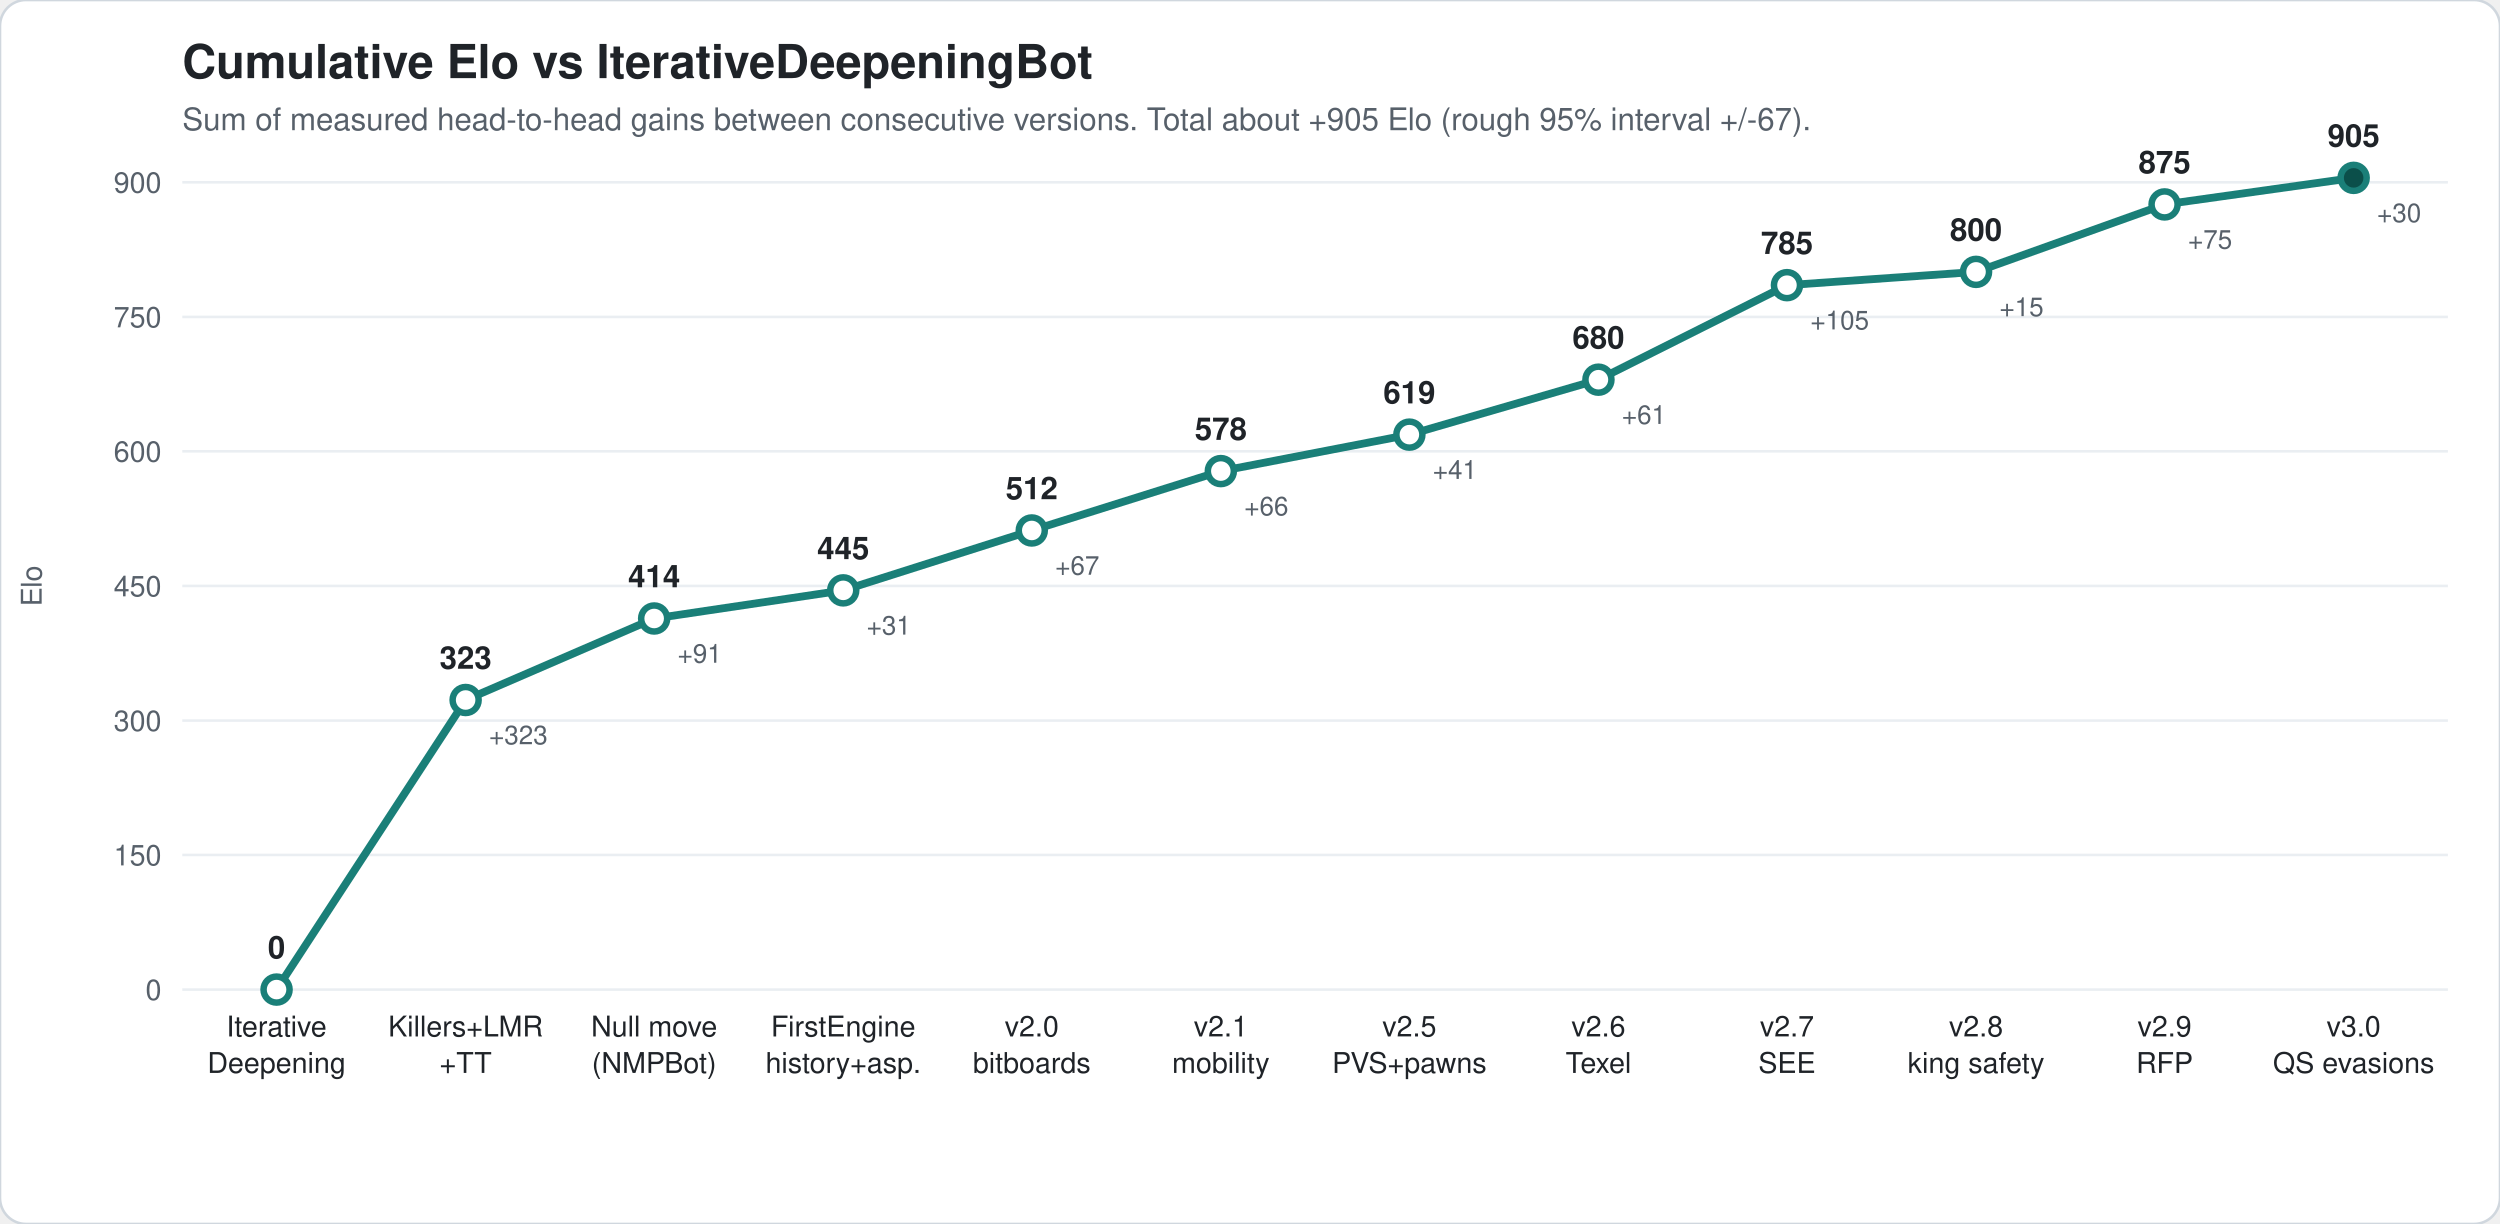
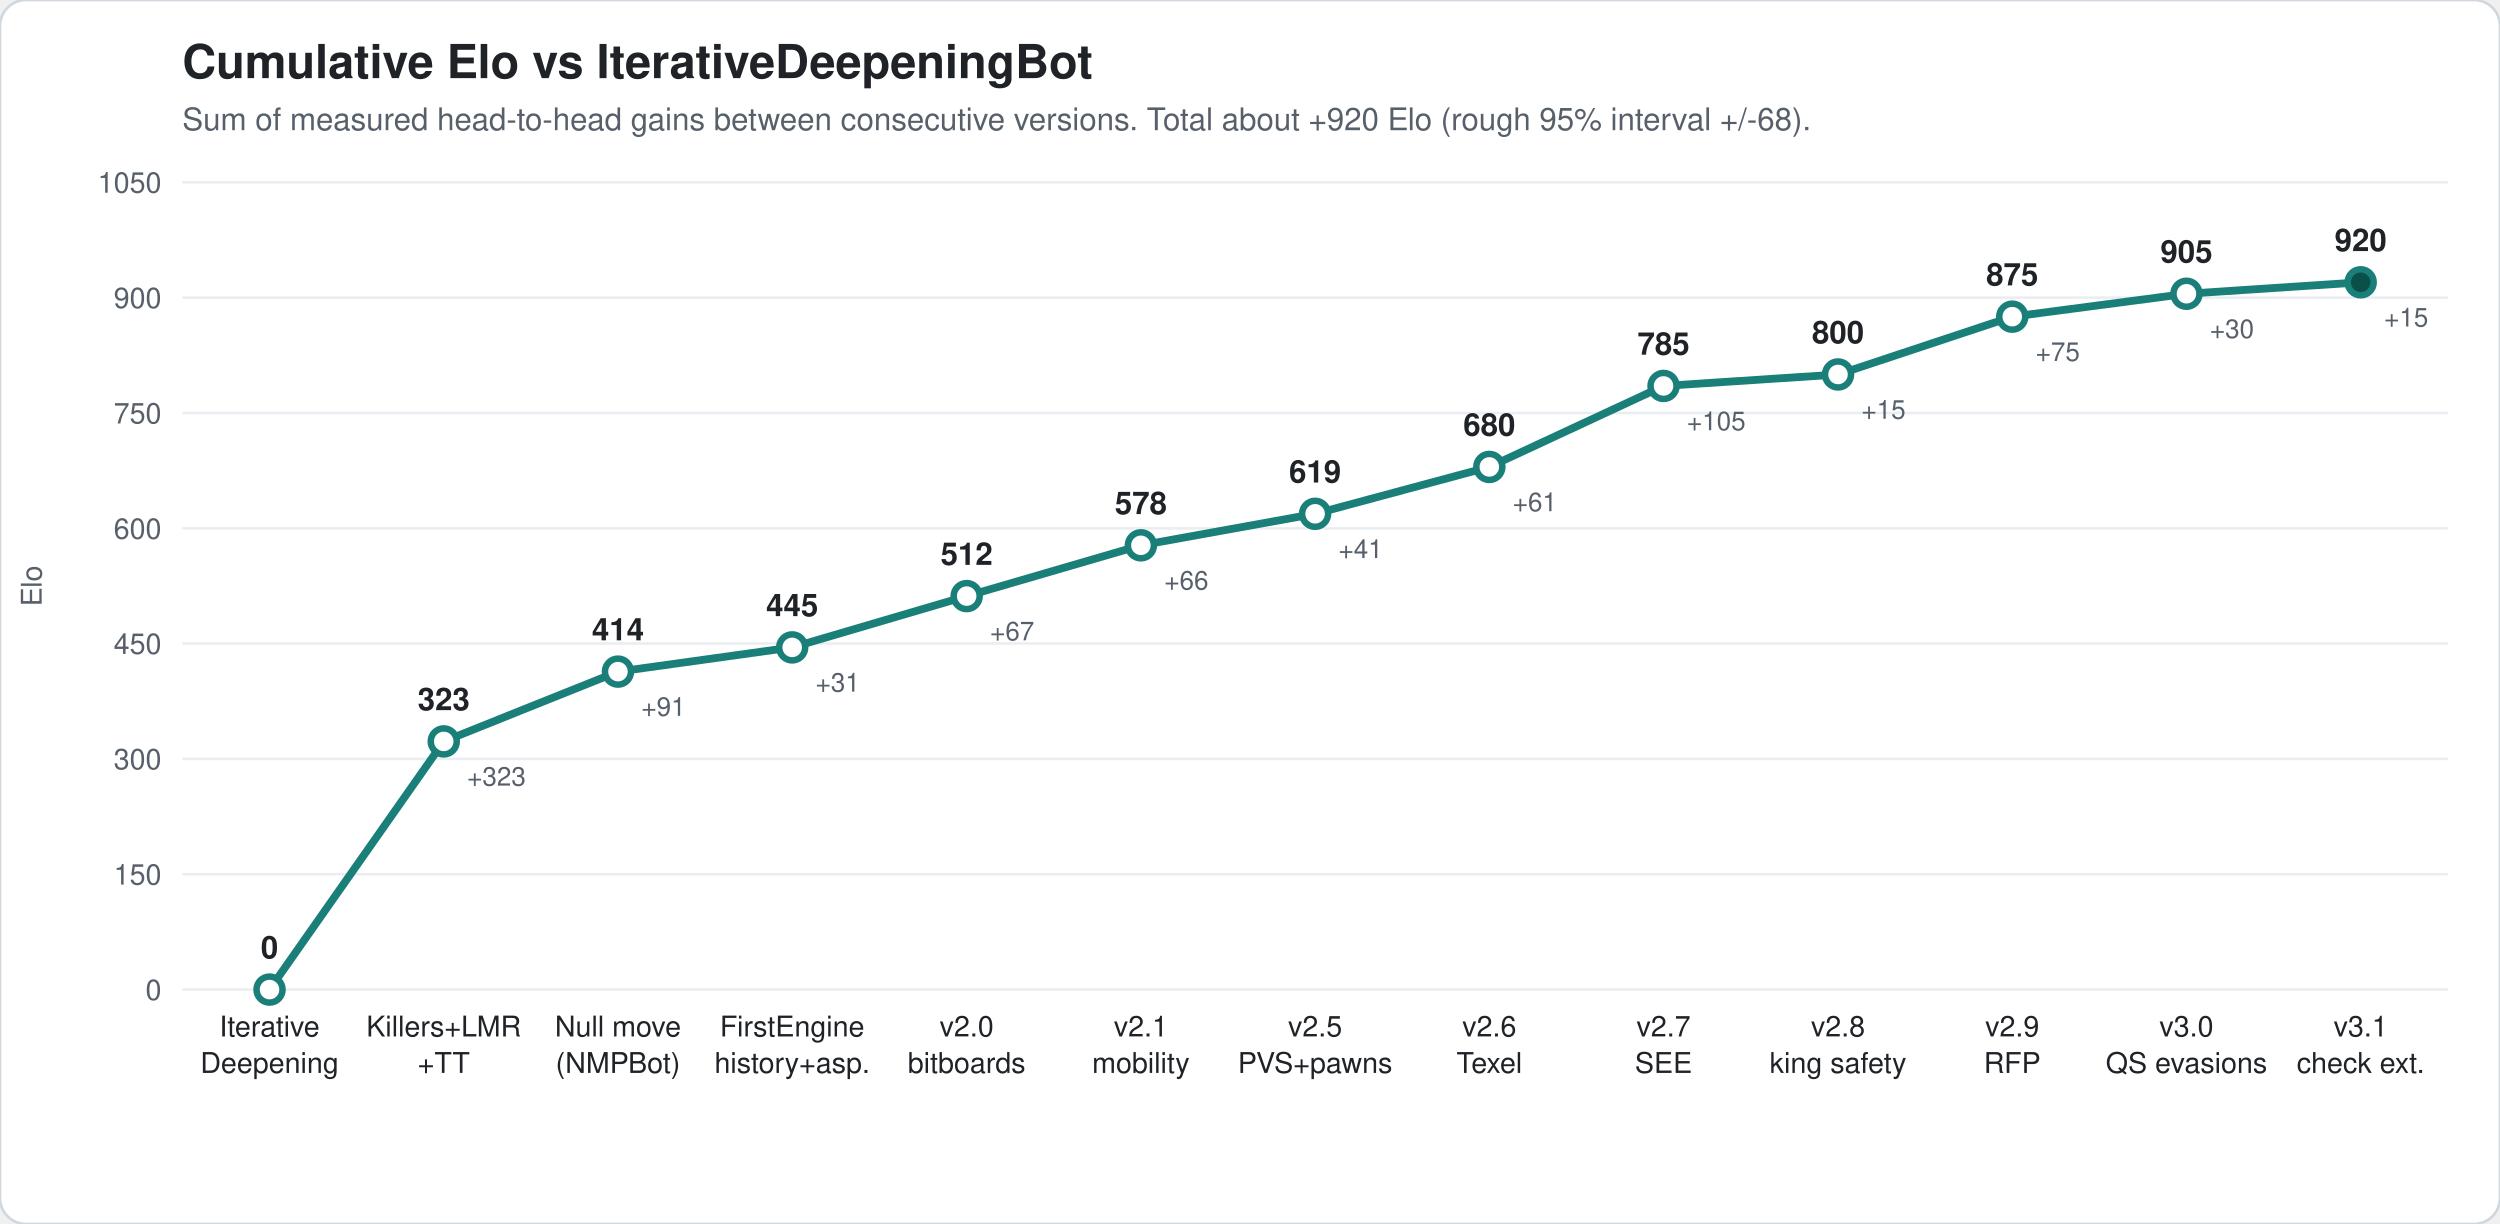
<svg xmlns="http://www.w3.org/2000/svg" viewBox="0 0 960 470" width="960" height="470" font-family="Segoe UI, Helvetica, Arial, sans-serif">
  <rect width="960" height="470" rx="10" fill="#ffffff" stroke="#d0d7de" />
  <text x="70" y="30" font-size="18" font-weight="600" fill="#1f2328">Cumulative Elo vs IterativeDeepeningBot</text>
-   <text x="70" y="50" font-size="12" fill="#57606a">Sum of measured head-to-head gains between consecutive versions. Total about +905 Elo (rough 95% interval +/-67).</text>
+   <text x="70" y="50" font-size="12" fill="#57606a">Sum of measured head-to-head gains between consecutive versions. Total about +920 Elo (rough 95% interval +/-68).</text>
  <line x1="70" y1="380.0" x2="940" y2="380.0" stroke="#eaeef2" />
  <text x="62" y="384.0" font-size="11" text-anchor="end" fill="#57606a">0</text>
-   <line x1="70" y1="328.3" x2="940" y2="328.3" stroke="#eaeef2" />
-   <text x="62" y="332.3" font-size="11" text-anchor="end" fill="#57606a">150</text>
-   <line x1="70" y1="276.7" x2="940" y2="276.7" stroke="#eaeef2" />
-   <text x="62" y="280.7" font-size="11" text-anchor="end" fill="#57606a">300</text>
-   <line x1="70" y1="225.0" x2="940" y2="225.0" stroke="#eaeef2" />
-   <text x="62" y="229.0" font-size="11" text-anchor="end" fill="#57606a">450</text>
-   <line x1="70" y1="173.3" x2="940" y2="173.3" stroke="#eaeef2" />
-   <text x="62" y="177.3" font-size="11" text-anchor="end" fill="#57606a">600</text>
-   <line x1="70" y1="121.7" x2="940" y2="121.7" stroke="#eaeef2" />
-   <text x="62" y="125.7" font-size="11" text-anchor="end" fill="#57606a">750</text>
+   <line x1="70" y1="335.7" x2="940" y2="335.7" stroke="#eaeef2" />
+   <text x="62" y="339.7" font-size="11" text-anchor="end" fill="#57606a">150</text>
+   <line x1="70" y1="291.4" x2="940" y2="291.4" stroke="#eaeef2" />
+   <text x="62" y="295.4" font-size="11" text-anchor="end" fill="#57606a">300</text>
+   <line x1="70" y1="247.1" x2="940" y2="247.1" stroke="#eaeef2" />
+   <text x="62" y="251.1" font-size="11" text-anchor="end" fill="#57606a">450</text>
+   <line x1="70" y1="202.9" x2="940" y2="202.9" stroke="#eaeef2" />
+   <text x="62" y="206.9" font-size="11" text-anchor="end" fill="#57606a">600</text>
+   <line x1="70" y1="158.6" x2="940" y2="158.6" stroke="#eaeef2" />
+   <text x="62" y="162.6" font-size="11" text-anchor="end" fill="#57606a">750</text>
+   <line x1="70" y1="114.3" x2="940" y2="114.3" stroke="#eaeef2" />
+   <text x="62" y="118.3" font-size="11" text-anchor="end" fill="#57606a">900</text>
  <line x1="70" y1="70.0" x2="940" y2="70.0" stroke="#eaeef2" />
-   <text x="62" y="74.0" font-size="11" text-anchor="end" fill="#57606a">900</text>
+   <text x="62" y="74.0" font-size="11" text-anchor="end" fill="#57606a">1050</text>
  <text x="16" y="225" font-size="11" fill="#57606a" text-anchor="middle" transform="rotate(-90 16 225)">Elo</text>
-   <polyline points="106.2,380.0 178.8,268.8 251.2,237.5 323.8,226.7 396.2,203.7 468.8,180.9 541.2,166.9 613.8,145.8 686.2,109.5 758.8,104.4 831.2,78.5 903.8,68.3" fill="none" stroke="#1a7f78" stroke-width="3" stroke-linejoin="round" stroke-linecap="round" />
-   <circle cx="106.2" cy="380.0" r="5" fill="#ffffff" stroke="#1a7f78" stroke-width="2.5" />
-   <text x="106.2" y="368.0" font-size="12" font-weight="600" text-anchor="middle" fill="#1f2328">0</text>
-   <text x="106.2" y="398" font-size="11" text-anchor="middle" fill="#1f2328">Iterative</text>
-   <text x="106.2" y="412" font-size="11" text-anchor="middle" fill="#1f2328">Deepening</text>
-   <circle cx="178.8" cy="268.8" r="5" fill="#ffffff" stroke="#1a7f78" stroke-width="2.5" />
-   <text x="178.8" y="256.8" font-size="12" font-weight="600" text-anchor="middle" fill="#1f2328">323</text>
-   <text x="187.8" y="285.8" font-size="10" fill="#57606a">+323</text>
-   <text x="178.8" y="398" font-size="11" text-anchor="middle" fill="#1f2328">Killers+LMR</text>
-   <text x="178.8" y="412" font-size="11" text-anchor="middle" fill="#1f2328">+TT</text>
-   <circle cx="251.2" cy="237.5" r="5" fill="#ffffff" stroke="#1a7f78" stroke-width="2.5" />
-   <text x="251.2" y="225.5" font-size="12" font-weight="600" text-anchor="middle" fill="#1f2328">414</text>
-   <text x="260.2" y="254.5" font-size="10" fill="#57606a">+91</text>
-   <text x="251.2" y="398" font-size="11" text-anchor="middle" fill="#1f2328">Null move</text>
-   <text x="251.2" y="412" font-size="11" text-anchor="middle" fill="#1f2328">(NMPBot)</text>
-   <circle cx="323.8" cy="226.7" r="5" fill="#ffffff" stroke="#1a7f78" stroke-width="2.5" />
-   <text x="323.8" y="214.7" font-size="12" font-weight="600" text-anchor="middle" fill="#1f2328">445</text>
-   <text x="332.8" y="243.7" font-size="10" fill="#57606a">+31</text>
-   <text x="323.8" y="398" font-size="11" text-anchor="middle" fill="#1f2328">FirstEngine</text>
-   <text x="323.8" y="412" font-size="11" text-anchor="middle" fill="#1f2328">history+asp.</text>
-   <circle cx="396.2" cy="203.7" r="5" fill="#ffffff" stroke="#1a7f78" stroke-width="2.5" />
-   <text x="396.2" y="191.7" font-size="12" font-weight="600" text-anchor="middle" fill="#1f2328">512</text>
-   <text x="405.2" y="220.7" font-size="10" fill="#57606a">+67</text>
-   <text x="396.2" y="398" font-size="11" text-anchor="middle" fill="#1f2328">v2.0</text>
-   <text x="396.2" y="412" font-size="11" text-anchor="middle" fill="#1f2328">bitboards</text>
-   <circle cx="468.8" cy="180.9" r="5" fill="#ffffff" stroke="#1a7f78" stroke-width="2.5" />
-   <text x="468.8" y="168.9" font-size="12" font-weight="600" text-anchor="middle" fill="#1f2328">578</text>
-   <text x="477.8" y="197.9" font-size="10" fill="#57606a">+66</text>
-   <text x="468.8" y="398" font-size="11" text-anchor="middle" fill="#1f2328">v2.1</text>
-   <text x="468.8" y="412" font-size="11" text-anchor="middle" fill="#1f2328">mobility</text>
-   <circle cx="541.2" cy="166.9" r="5" fill="#ffffff" stroke="#1a7f78" stroke-width="2.5" />
-   <text x="541.2" y="154.9" font-size="12" font-weight="600" text-anchor="middle" fill="#1f2328">619</text>
-   <text x="550.2" y="183.9" font-size="10" fill="#57606a">+41</text>
-   <text x="541.2" y="398" font-size="11" text-anchor="middle" fill="#1f2328">v2.5</text>
-   <text x="541.2" y="412" font-size="11" text-anchor="middle" fill="#1f2328">PVS+pawns</text>
-   <circle cx="613.8" cy="145.8" r="5" fill="#ffffff" stroke="#1a7f78" stroke-width="2.5" />
-   <text x="613.8" y="133.8" font-size="12" font-weight="600" text-anchor="middle" fill="#1f2328">680</text>
-   <text x="622.8" y="162.8" font-size="10" fill="#57606a">+61</text>
-   <text x="613.8" y="398" font-size="11" text-anchor="middle" fill="#1f2328">v2.6</text>
-   <text x="613.8" y="412" font-size="11" text-anchor="middle" fill="#1f2328">Texel</text>
-   <circle cx="686.2" cy="109.5" r="5" fill="#ffffff" stroke="#1a7f78" stroke-width="2.5" />
-   <text x="686.2" y="97.5" font-size="12" font-weight="600" text-anchor="middle" fill="#1f2328">785</text>
-   <text x="695.2" y="126.5" font-size="10" fill="#57606a">+105</text>
-   <text x="686.2" y="398" font-size="11" text-anchor="middle" fill="#1f2328">v2.7</text>
-   <text x="686.2" y="412" font-size="11" text-anchor="middle" fill="#1f2328">SEE</text>
-   <circle cx="758.8" cy="104.4" r="5" fill="#ffffff" stroke="#1a7f78" stroke-width="2.5" />
-   <text x="758.8" y="92.4" font-size="12" font-weight="600" text-anchor="middle" fill="#1f2328">800</text>
-   <text x="767.8" y="121.4" font-size="10" fill="#57606a">+15</text>
-   <text x="758.8" y="398" font-size="11" text-anchor="middle" fill="#1f2328">v2.8</text>
-   <text x="758.8" y="412" font-size="11" text-anchor="middle" fill="#1f2328">king safety</text>
-   <circle cx="831.2" cy="78.5" r="5" fill="#ffffff" stroke="#1a7f78" stroke-width="2.5" />
-   <text x="831.2" y="66.5" font-size="12" font-weight="600" text-anchor="middle" fill="#1f2328">875</text>
-   <text x="840.2" y="95.5" font-size="10" fill="#57606a">+75</text>
-   <text x="831.2" y="398" font-size="11" text-anchor="middle" fill="#1f2328">v2.9</text>
-   <text x="831.2" y="412" font-size="11" text-anchor="middle" fill="#1f2328">RFP</text>
-   <circle cx="903.8" cy="68.3" r="5" fill="#0b4f4a" stroke="#1a7f78" stroke-width="2.5" />
-   <text x="903.8" y="56.3" font-size="12" font-weight="600" text-anchor="middle" fill="#1f2328">905</text>
-   <text x="912.8" y="85.3" font-size="10" fill="#57606a">+30</text>
-   <text x="903.8" y="398" font-size="11" text-anchor="middle" fill="#1f2328">v3.0</text>
-   <text x="903.8" y="412" font-size="11" text-anchor="middle" fill="#1f2328">QS evasions</text>
+   <polyline points="103.5,380.0 170.4,284.7 237.3,257.9 304.2,248.6 371.2,228.9 438.1,209.4 505.0,197.3 571.9,179.3 638.8,148.2 705.8,143.8 772.7,121.6 839.6,112.8 906.5,108.4" fill="none" stroke="#1a7f78" stroke-width="3" stroke-linejoin="round" stroke-linecap="round" />
+   <circle cx="103.5" cy="380.0" r="5" fill="#ffffff" stroke="#1a7f78" stroke-width="2.5" />
+   <text x="103.5" y="368.0" font-size="12" font-weight="600" text-anchor="middle" fill="#1f2328">0</text>
+   <text x="103.5" y="398" font-size="11" text-anchor="middle" fill="#1f2328">Iterative</text>
+   <text x="103.5" y="412" font-size="11" text-anchor="middle" fill="#1f2328">Deepening</text>
+   <circle cx="170.4" cy="284.7" r="5" fill="#ffffff" stroke="#1a7f78" stroke-width="2.5" />
+   <text x="170.4" y="272.7" font-size="12" font-weight="600" text-anchor="middle" fill="#1f2328">323</text>
+   <text x="179.4" y="301.7" font-size="10" fill="#57606a">+323</text>
+   <text x="170.4" y="398" font-size="11" text-anchor="middle" fill="#1f2328">Killers+LMR</text>
+   <text x="170.4" y="412" font-size="11" text-anchor="middle" fill="#1f2328">+TT</text>
+   <circle cx="237.3" cy="257.9" r="5" fill="#ffffff" stroke="#1a7f78" stroke-width="2.5" />
+   <text x="237.3" y="245.9" font-size="12" font-weight="600" text-anchor="middle" fill="#1f2328">414</text>
+   <text x="246.3" y="274.9" font-size="10" fill="#57606a">+91</text>
+   <text x="237.3" y="398" font-size="11" text-anchor="middle" fill="#1f2328">Null move</text>
+   <text x="237.3" y="412" font-size="11" text-anchor="middle" fill="#1f2328">(NMPBot)</text>
+   <circle cx="304.2" cy="248.6" r="5" fill="#ffffff" stroke="#1a7f78" stroke-width="2.5" />
+   <text x="304.2" y="236.6" font-size="12" font-weight="600" text-anchor="middle" fill="#1f2328">445</text>
+   <text x="313.2" y="265.6" font-size="10" fill="#57606a">+31</text>
+   <text x="304.2" y="398" font-size="11" text-anchor="middle" fill="#1f2328">FirstEngine</text>
+   <text x="304.2" y="412" font-size="11" text-anchor="middle" fill="#1f2328">history+asp.</text>
+   <circle cx="371.2" cy="228.9" r="5" fill="#ffffff" stroke="#1a7f78" stroke-width="2.5" />
+   <text x="371.2" y="216.9" font-size="12" font-weight="600" text-anchor="middle" fill="#1f2328">512</text>
+   <text x="380.2" y="245.9" font-size="10" fill="#57606a">+67</text>
+   <text x="371.2" y="398" font-size="11" text-anchor="middle" fill="#1f2328">v2.0</text>
+   <text x="371.2" y="412" font-size="11" text-anchor="middle" fill="#1f2328">bitboards</text>
+   <circle cx="438.1" cy="209.4" r="5" fill="#ffffff" stroke="#1a7f78" stroke-width="2.5" />
+   <text x="438.1" y="197.4" font-size="12" font-weight="600" text-anchor="middle" fill="#1f2328">578</text>
+   <text x="447.1" y="226.4" font-size="10" fill="#57606a">+66</text>
+   <text x="438.1" y="398" font-size="11" text-anchor="middle" fill="#1f2328">v2.1</text>
+   <text x="438.1" y="412" font-size="11" text-anchor="middle" fill="#1f2328">mobility</text>
+   <circle cx="505.0" cy="197.3" r="5" fill="#ffffff" stroke="#1a7f78" stroke-width="2.5" />
+   <text x="505.0" y="185.3" font-size="12" font-weight="600" text-anchor="middle" fill="#1f2328">619</text>
+   <text x="514.0" y="214.3" font-size="10" fill="#57606a">+41</text>
+   <text x="505.0" y="398" font-size="11" text-anchor="middle" fill="#1f2328">v2.5</text>
+   <text x="505.0" y="412" font-size="11" text-anchor="middle" fill="#1f2328">PVS+pawns</text>
+   <circle cx="571.9" cy="179.3" r="5" fill="#ffffff" stroke="#1a7f78" stroke-width="2.5" />
+   <text x="571.9" y="167.3" font-size="12" font-weight="600" text-anchor="middle" fill="#1f2328">680</text>
+   <text x="580.9" y="196.3" font-size="10" fill="#57606a">+61</text>
+   <text x="571.9" y="398" font-size="11" text-anchor="middle" fill="#1f2328">v2.6</text>
+   <text x="571.9" y="412" font-size="11" text-anchor="middle" fill="#1f2328">Texel</text>
+   <circle cx="638.8" cy="148.2" r="5" fill="#ffffff" stroke="#1a7f78" stroke-width="2.5" />
+   <text x="638.8" y="136.2" font-size="12" font-weight="600" text-anchor="middle" fill="#1f2328">785</text>
+   <text x="647.8" y="165.2" font-size="10" fill="#57606a">+105</text>
+   <text x="638.8" y="398" font-size="11" text-anchor="middle" fill="#1f2328">v2.7</text>
+   <text x="638.8" y="412" font-size="11" text-anchor="middle" fill="#1f2328">SEE</text>
+   <circle cx="705.8" cy="143.8" r="5" fill="#ffffff" stroke="#1a7f78" stroke-width="2.5" />
+   <text x="705.8" y="131.8" font-size="12" font-weight="600" text-anchor="middle" fill="#1f2328">800</text>
+   <text x="714.8" y="160.8" font-size="10" fill="#57606a">+15</text>
+   <text x="705.8" y="398" font-size="11" text-anchor="middle" fill="#1f2328">v2.8</text>
+   <text x="705.8" y="412" font-size="11" text-anchor="middle" fill="#1f2328">king safety</text>
+   <circle cx="772.7" cy="121.6" r="5" fill="#ffffff" stroke="#1a7f78" stroke-width="2.5" />
+   <text x="772.7" y="109.6" font-size="12" font-weight="600" text-anchor="middle" fill="#1f2328">875</text>
+   <text x="781.7" y="138.6" font-size="10" fill="#57606a">+75</text>
+   <text x="772.7" y="398" font-size="11" text-anchor="middle" fill="#1f2328">v2.9</text>
+   <text x="772.7" y="412" font-size="11" text-anchor="middle" fill="#1f2328">RFP</text>
+   <circle cx="839.6" cy="112.8" r="5" fill="#ffffff" stroke="#1a7f78" stroke-width="2.5" />
+   <text x="839.6" y="100.8" font-size="12" font-weight="600" text-anchor="middle" fill="#1f2328">905</text>
+   <text x="848.6" y="129.8" font-size="10" fill="#57606a">+30</text>
+   <text x="839.6" y="398" font-size="11" text-anchor="middle" fill="#1f2328">v3.0</text>
+   <text x="839.6" y="412" font-size="11" text-anchor="middle" fill="#1f2328">QS evasions</text>
+   <circle cx="906.5" cy="108.4" r="5" fill="#0b4f4a" stroke="#1a7f78" stroke-width="2.5" />
+   <text x="906.5" y="96.4" font-size="12" font-weight="600" text-anchor="middle" fill="#1f2328">920</text>
+   <text x="915.5" y="125.4" font-size="10" fill="#57606a">+15</text>
+   <text x="906.5" y="398" font-size="11" text-anchor="middle" fill="#1f2328">v3.1</text>
+   <text x="906.5" y="412" font-size="11" text-anchor="middle" fill="#1f2328">check ext.</text>
</svg>
